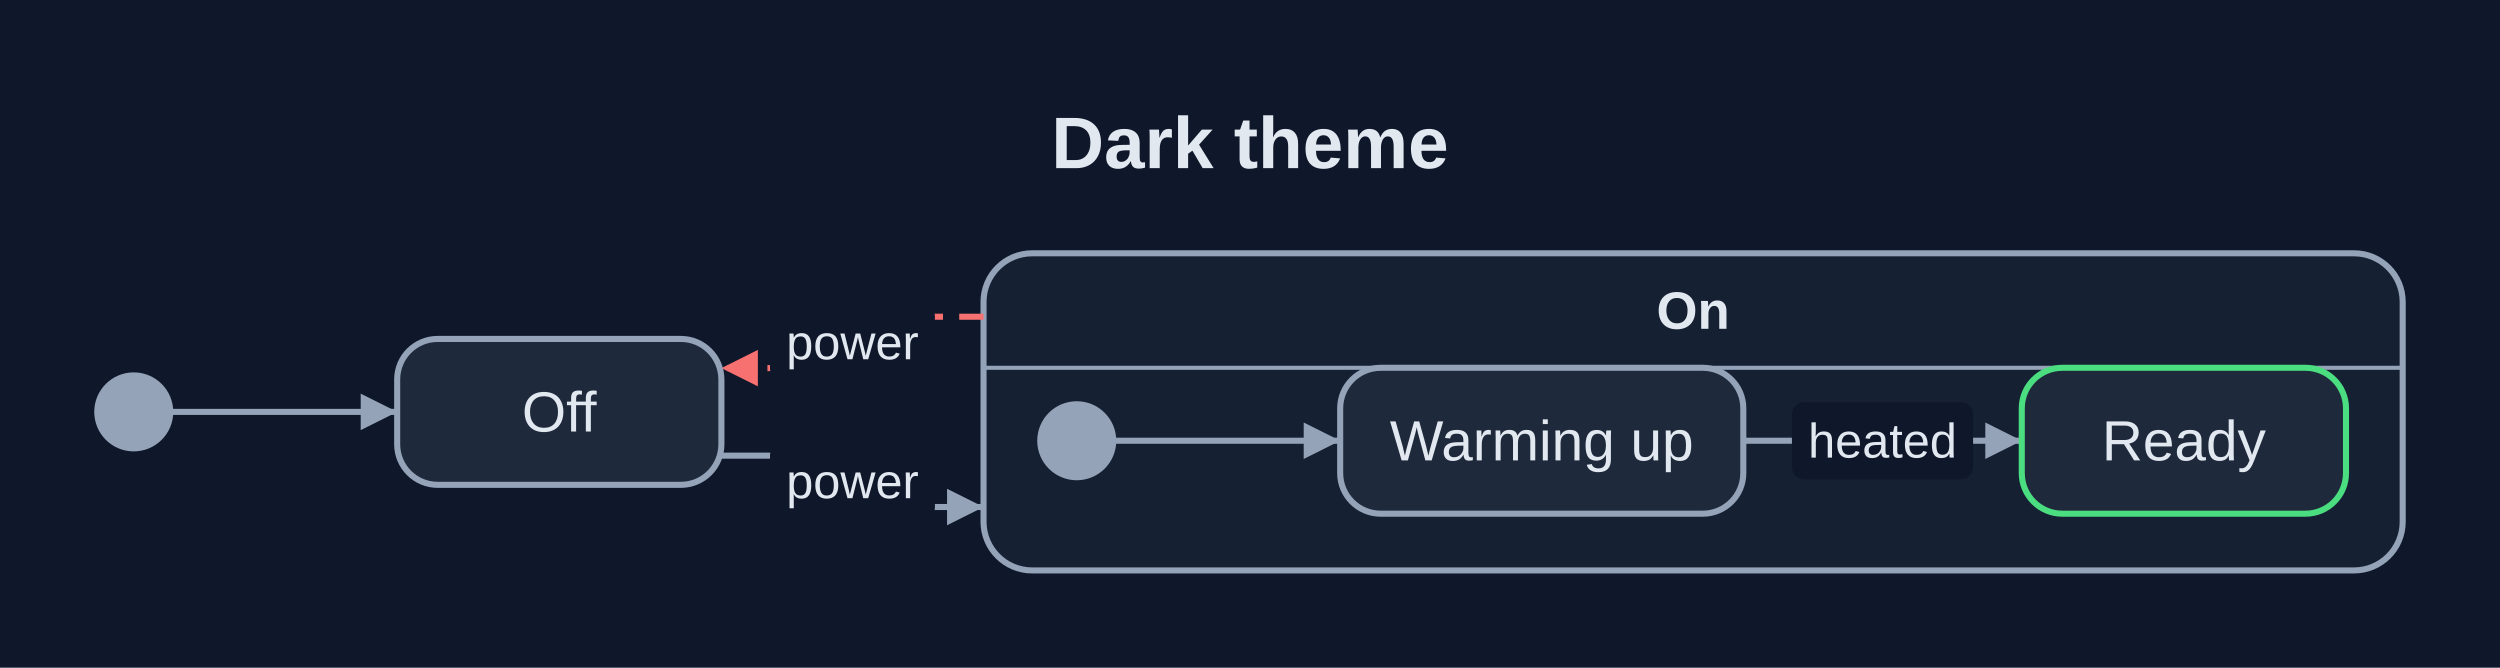
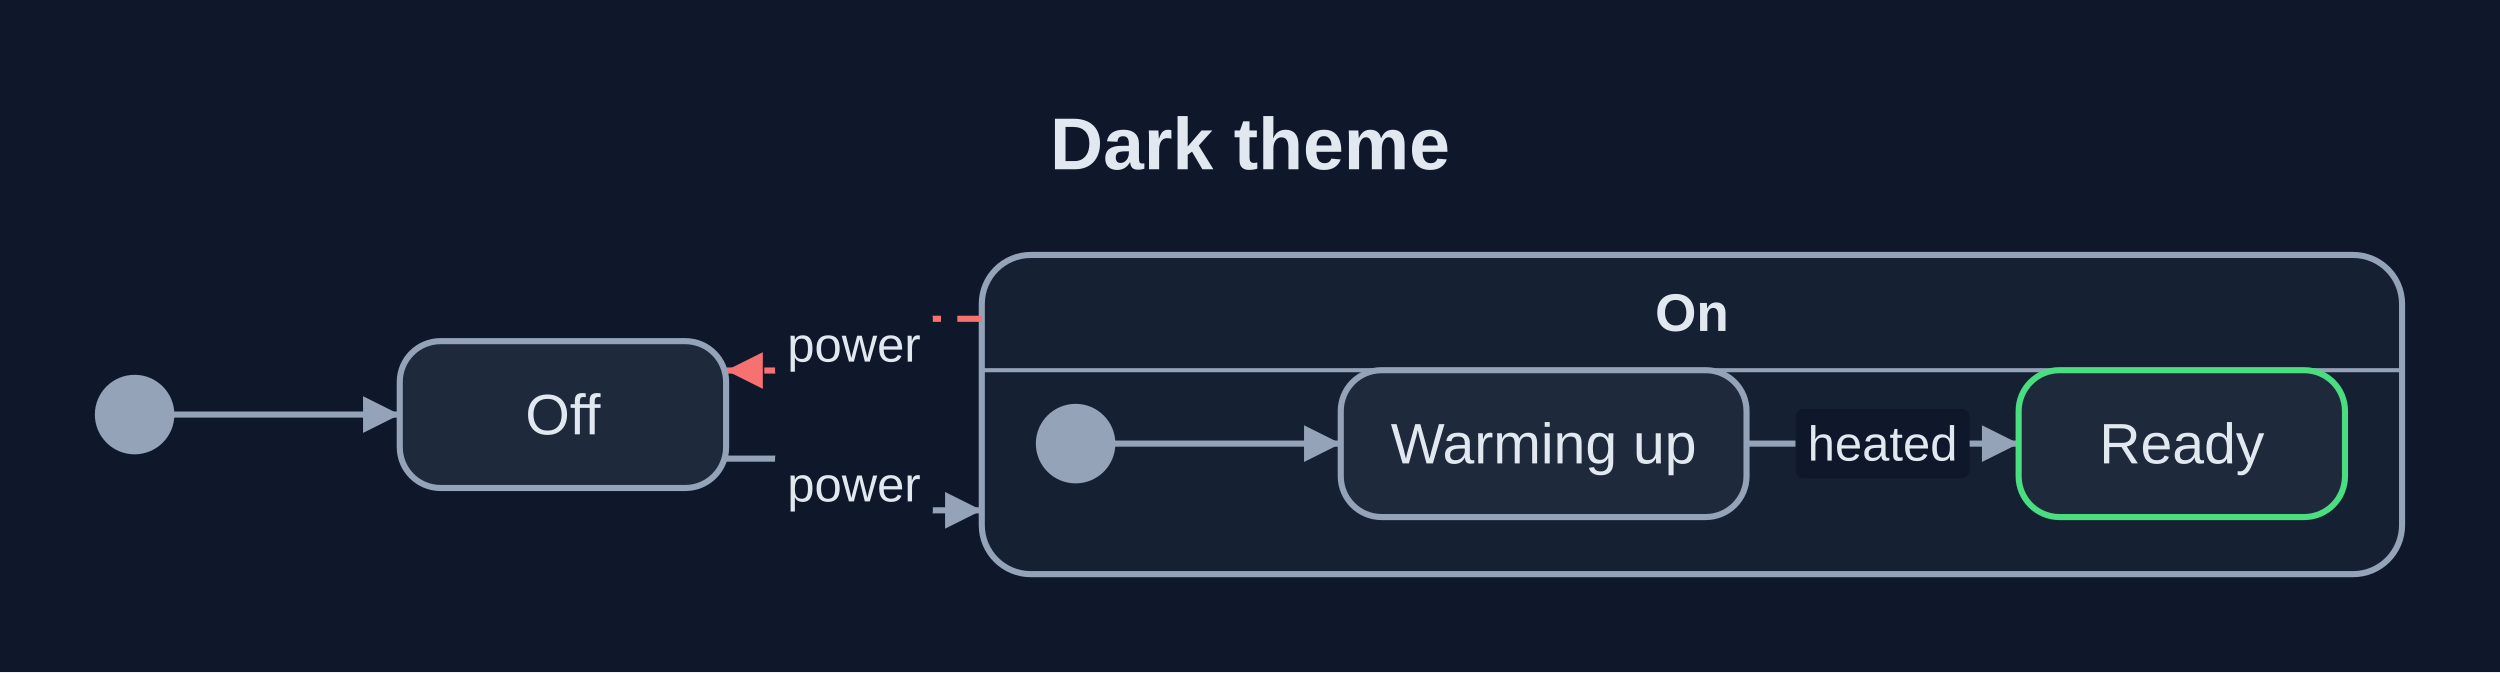
- <svg xmlns="http://www.w3.org/2000/svg" version="1.1" width="616.86" height="164.75" viewBox="0 0 616.86 164.75" class="jtd jtd-state">
+ <svg xmlns="http://www.w3.org/2000/svg" version="1.1" width="612.86" height="164.75" viewBox="0 0 612.86 164.75" class="jtd jtd-state">
  <defs>
    <marker id="jtd-arrow" viewBox="0 0 10 10" refX="10" refY="5" markerWidth="9" markerHeight="9" markerUnits="userSpaceOnUse" orient="auto">
      <path d="M0 0L10 5L0 10Z" fill="#94a3b8" />
    </marker>
    <marker id="jtd-arrow-f87171" viewBox="0 0 10 10" refX="10" refY="5" markerWidth="9" markerHeight="9" markerUnits="userSpaceOnUse" orient="auto">
      <path d="M0 0L10 5L0 10Z" fill="#f87171" />
    </marker>
  </defs>
-   <rect width="616.86" height="164.75" fill="#0f172a" />
+   <rect width="612.86" height="164.75" fill="#0f172a" />
  <g font-family="Arial, 'Liberation Sans', Helvetica, sans-serif" font-size="14" fill="#e2e8f0" style="font-kerning:none;font-variant-ligatures:none">
-     <text x="308.43" y="41.49" text-anchor="middle" font-size="18" font-weight="bold" class="jtd-title">Dark theme</text>
+     <text x="306.43" y="41.49" text-anchor="middle" font-size="18" font-weight="bold" class="jtd-title">Dark theme</text>
    <g transform="translate(24 62.5)">
      <g id="c-on" class="jtd-container">
-         <rect x="218.68" y="0" width="350.17" height="78.25" rx="12" fill="#162033" stroke="#94a3b8" stroke-width="1.5" />
-         <path d="M218.68 28.25H568.86" stroke="#94a3b8" stroke-width="1" />
-         <text x="393.77" y="18.63" text-anchor="middle" font-size="13" font-weight="bold">On</text>
+         <rect x="216.68" y="0" width="348.17" height="78.25" rx="12" fill="#162033" stroke="#94a3b8" stroke-width="1.5" />
+         <path d="M216.68 28.25H564.86" stroke="#94a3b8" stroke-width="1" />
+         <text x="390.77" y="18.63" text-anchor="middle" font-size="13" font-weight="bold">On</text>
      </g>
      <g id="e-edge:i:0" class="jtd-edge">
        <path d="M18 39.13L74 39.13" fill="none" stroke="#94a3b8" stroke-width="1.5" marker-end="url(#jtd-arrow)" />
      </g>
      <g id="e-edge:on:0" class="jtd-edge">
-         <path d="M218.68 15.65L186.34 15.65L186.34 28.33L154 28.33" fill="none" stroke="#f87171" stroke-width="1.5" stroke-dasharray="6 4" marker-end="url(#jtd-arrow-f87171)" />
-         <rect x="166" y="12.49" width="40.68" height="19" rx="3" fill="#0f172a" />
-         <text x="186.34" y="26.15" text-anchor="middle" font-size="12">power</text>
+         <path d="M216.68 15.65L185.34 15.65L185.34 28.33L154 28.33" fill="none" stroke="#f87171" stroke-width="1.5" stroke-dasharray="6 4" marker-end="url(#jtd-arrow-f87171)" />
+         <rect x="166" y="13.49" width="38.68" height="17" rx="2" fill="#0f172a" />
+         <text x="185.34" y="26.15" text-anchor="middle" font-size="12">power</text>
      </g>
      <g id="e-edge:i2:0" class="jtd-edge">
-         <path d="M250.68 46.25L306.68 46.25" fill="none" stroke="#94a3b8" stroke-width="1.5" marker-end="url(#jtd-arrow)" />
+         <path d="M248.68 46.25L304.68 46.25" fill="none" stroke="#94a3b8" stroke-width="1.5" marker-end="url(#jtd-arrow)" />
      </g>
      <g id="e-edge:warm:0" class="jtd-edge">
-         <path d="M406.15 46.25L474.86 46.25" fill="none" stroke="#94a3b8" stroke-width="1.5" marker-end="url(#jtd-arrow)" />
-         <rect x="418.15" y="36.75" width="44.7" height="19" rx="3" fill="#0f172a" />
-         <text x="440.5" y="50.41" text-anchor="middle" font-size="12">heated</text>
+         <path d="M404.15 46.25L470.86 46.25" fill="none" stroke="#94a3b8" stroke-width="1.5" marker-end="url(#jtd-arrow)" />
+         <rect x="416.15" y="37.75" width="42.7" height="17" rx="2" fill="#0f172a" />
+         <text x="437.5" y="50.41" text-anchor="middle" font-size="12">heated</text>
      </g>
      <g id="e-edge:off:0" class="jtd-edge">
-         <path d="M154 49.93L186.34 49.93L186.34 62.6L218.68 62.6" fill="none" stroke="#94a3b8" stroke-width="1.5" marker-end="url(#jtd-arrow)" />
-         <rect x="166" y="46.76" width="40.68" height="19" rx="3" fill="#0f172a" />
-         <text x="186.34" y="60.42" text-anchor="middle" font-size="12">power</text>
+         <path d="M154 49.93L185.34 49.93L185.34 62.6L216.68 62.6" fill="none" stroke="#94a3b8" stroke-width="1.5" marker-end="url(#jtd-arrow)" />
+         <rect x="166" y="47.76" width="38.68" height="17" rx="2" fill="#0f172a" />
+         <text x="185.34" y="60.42" text-anchor="middle" font-size="12">power</text>
      </g>
      <g id="n-i" class="jtd-node jtd-shape-initial" transform="translate(0 30.13)">
        <path d="M0 9A9 9 0 1 1 18 9A9 9 0 1 1 0 9Z" fill="#1e293b" stroke="#94a3b8" stroke-width="1.5" />
        <path d="M0 9A9 9 0 1 1 18 9A9 9 0 1 1 0 9Z" fill="#94a3b8" />
      </g>
      <g id="n-off" class="jtd-node jtd-shape-state" transform="translate(74 21.13)">
        <path d="M10 0H70A10 10 0 0 1 80 10V26A10 10 0 0 1 70 36H10A10 10 0 0 1 0 26V10A10 10 0 0 1 10 0Z" fill="#1e293b" stroke="#94a3b8" stroke-width="1.5" />
        <text x="40" y="22.85" text-anchor="middle">Off</text>
      </g>
-       <g id="n-i2" class="jtd-node jtd-shape-initial" transform="translate(232.68 37.25)">
+       <g id="n-i2" class="jtd-node jtd-shape-initial" transform="translate(230.68 37.25)">
        <path d="M0 9A9 9 0 1 1 18 9A9 9 0 1 1 0 9Z" fill="#1e293b" stroke="#94a3b8" stroke-width="1.5" />
        <path d="M0 9A9 9 0 1 1 18 9A9 9 0 1 1 0 9Z" fill="#94a3b8" />
      </g>
-       <g id="n-warm" class="jtd-node jtd-shape-state" transform="translate(306.68 28.25)">
+       <g id="n-warm" class="jtd-node jtd-shape-state" transform="translate(304.68 28.25)">
        <path d="M10 0H89.47A10 10 0 0 1 99.47 10V26A10 10 0 0 1 89.47 36H10A10 10 0 0 1 0 26V10A10 10 0 0 1 10 0Z" fill="#1e293b" stroke="#94a3b8" stroke-width="1.5" />
        <text x="49.73" y="22.85" text-anchor="middle">Warming up</text>
      </g>
-       <g id="n-ready" class="jtd-node jtd-shape-state" transform="translate(474.86 28.25)">
+       <g id="n-ready" class="jtd-node jtd-shape-state" transform="translate(470.86 28.25)">
        <path d="M10 0H70A10 10 0 0 1 80 10V26A10 10 0 0 1 70 36H10A10 10 0 0 1 0 26V10A10 10 0 0 1 10 0Z" fill="#1e293b" stroke="#4ade80" stroke-width="1.5" />
        <text x="40" y="22.85" text-anchor="middle">Ready</text>
      </g>
    </g>
  </g>
</svg>
